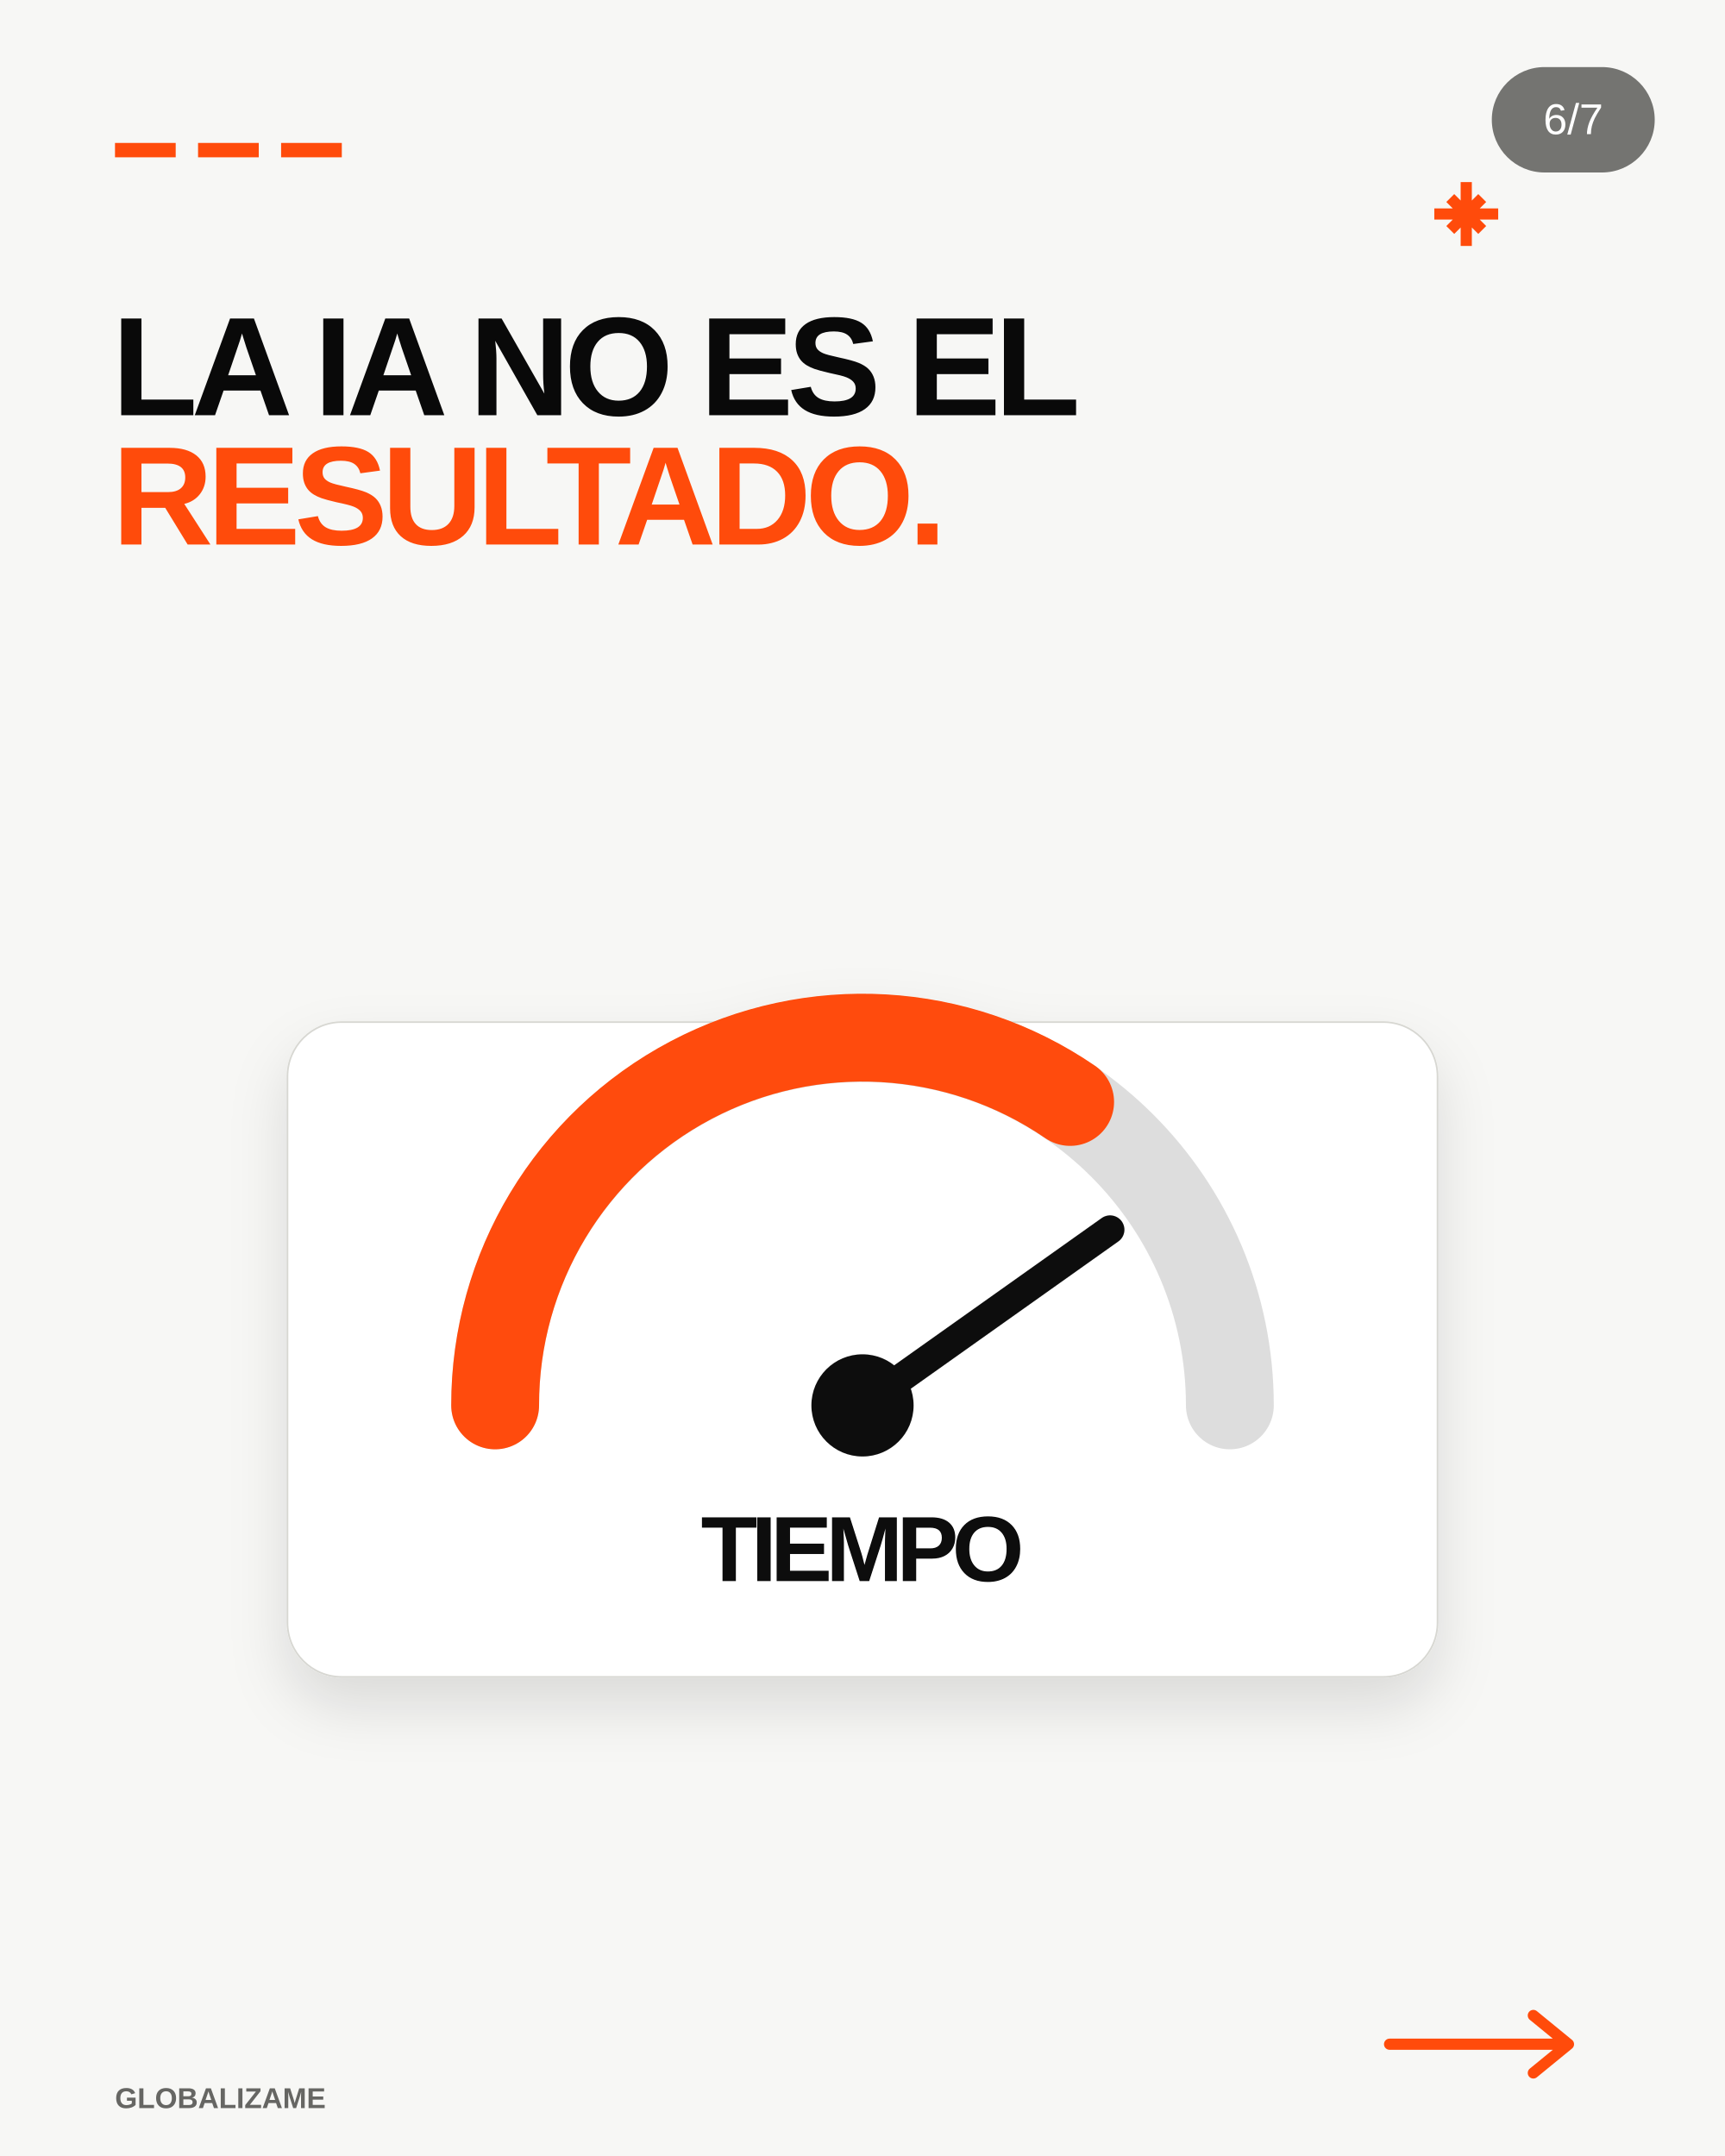
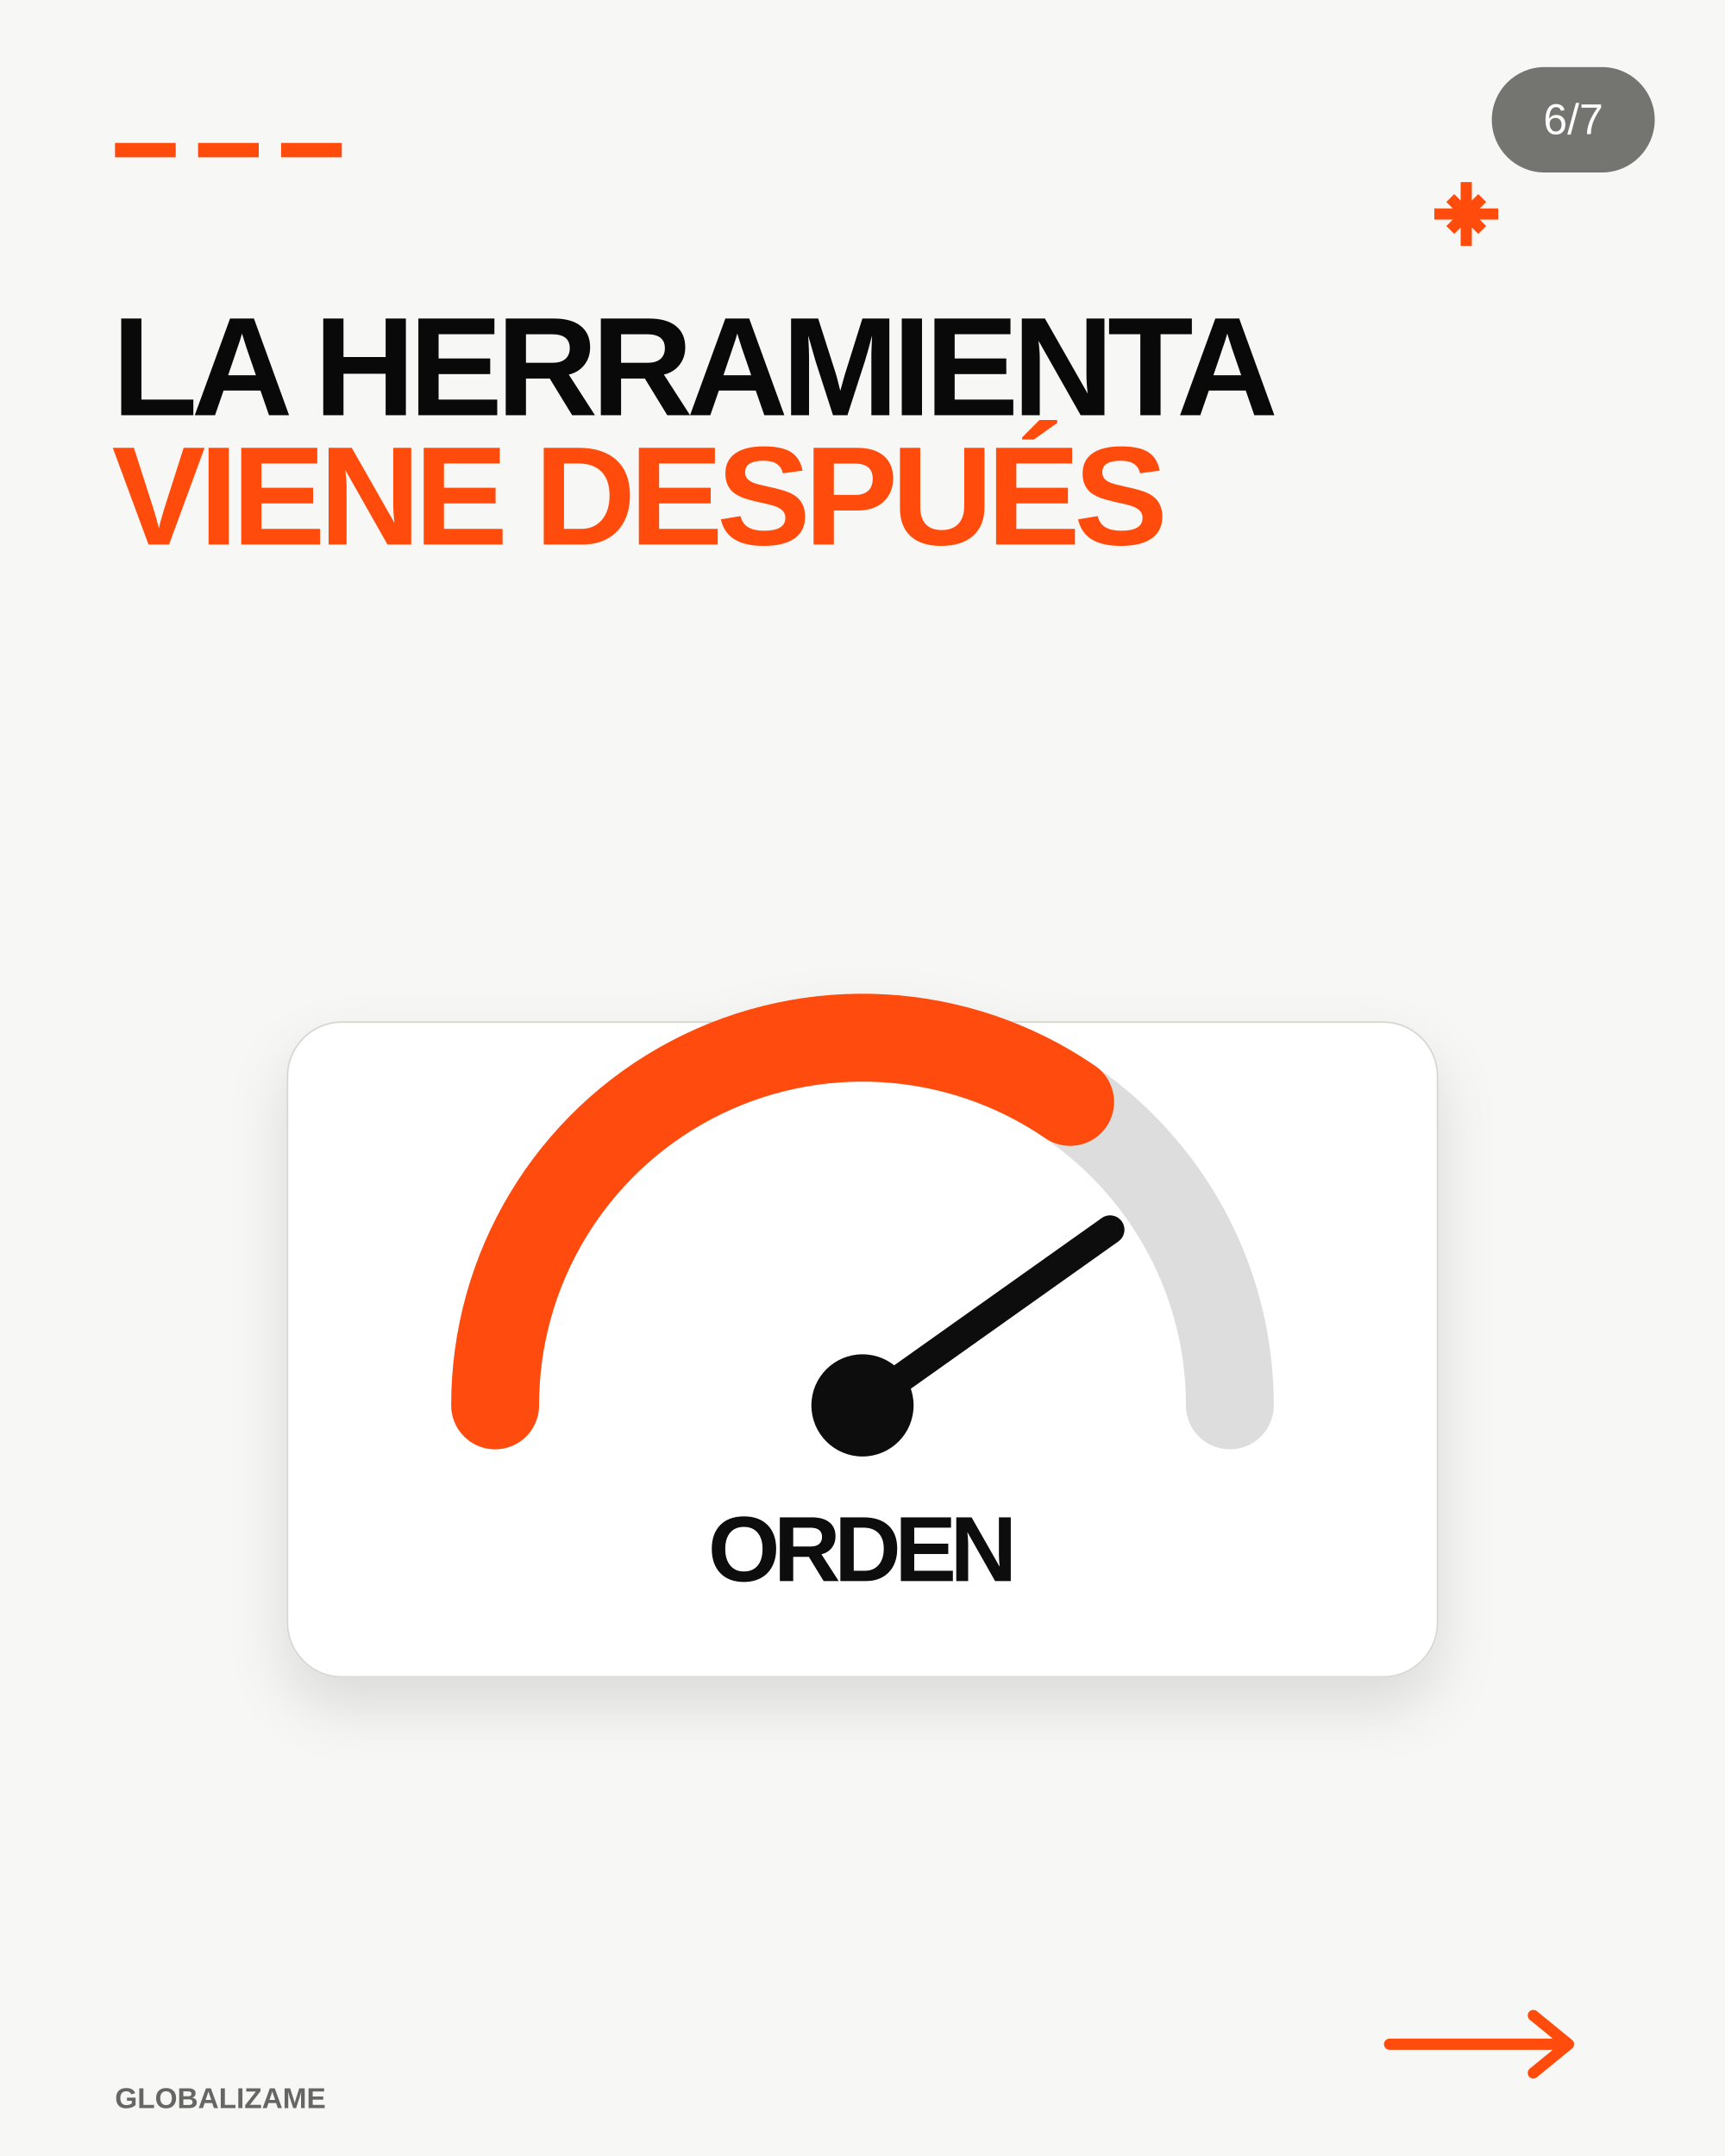
<svg xmlns="http://www.w3.org/2000/svg" width="1080" height="1350" viewBox="0 0 1080 1350">
  <defs>
    <filter id="shadow" x="-30%" y="-30%" width="160%" height="170%">
      <feDropShadow dx="0" dy="18" stdDeviation="18" flood-color="#000" flood-opacity=".12" />
    </filter>
    <linearGradient id="soft" x1="0" y1="0" x2="1" y2="1">
      <stop stop-color="#fff" />
      <stop offset="1" stop-color="#e8e8e5" />
    </linearGradient>
    <style>.display{font-family:Arial Black,Arial,sans-serif;font-weight:900;letter-spacing:-4px}.body{font-family:Arial,sans-serif}.ui{font-family:Arial,sans-serif}</style>
  </defs>
  <rect width="1080" height="1350" fill="#F7F7F5" />
  <g class="ui">
    <path d="M72 94h38m14 0h38m14 0h38" stroke="#FF4B0B" stroke-width="9" />
    <text x="72" y="1320" font-size="18" font-weight="700" fill="#666663">GLOBALIZAME</text>
    <rect x="934" y="42" width="102" height="66" rx="33" fill="#747471" />
    <text x="985" y="84" text-anchor="middle" font-size="27" fill="white">6/7</text>
    <path d="M908 124l20 20m-20 0 20-20m-10-10v40m-20-20h40" stroke="#FF4B0B" stroke-width="7" />
    <path d="M870 1280h112m-22-18 22 18-22 18" fill="none" stroke="#FF4B0B" stroke-width="7" stroke-linecap="round" stroke-linejoin="round" />
  </g>
-   <text x="70" y="260" class="display" font-size="88" fill="#090909">LA IA NO ES EL</text>
-   <text x="70" y="340.96" class="display" font-size="88" fill="#FF4B0B">RESULTADO.</text>
+   <text x="70" y="260" class="display" font-size="88" fill="#090909">LA HERRAMIENTA</text>
+   <text x="70" y="340.96" class="display" font-size="88" fill="#FF4B0B">VIENE DESPUÉS</text>
  <g filter="url(#shadow)">
    <rect x="180" y="640" width="720" height="410" rx="34" fill="#FFFFFF" stroke="#D7D7D2" />
    <path d="M310 880a230 230 0 0 1 460 0" fill="none" stroke="#ddd" stroke-width="55" stroke-linecap="round" />
    <path d="M310 880a230 230 0 0 1 360-190" fill="none" stroke="#FF4B0B" stroke-width="55" stroke-linecap="round" />
    <path d="M540 880l155-110" stroke="#111" stroke-width="18" stroke-linecap="round" />
    <circle cx="540" cy="880" r="32" fill="#111" />
-     <text x="540" y="990" text-anchor="middle" class="display" font-size="58" fill="#090909">TIEMPO</text>
+     <text x="540" y="990" text-anchor="middle" class="display" font-size="58" fill="#090909">ORDEN</text>
  </g>
</svg>
